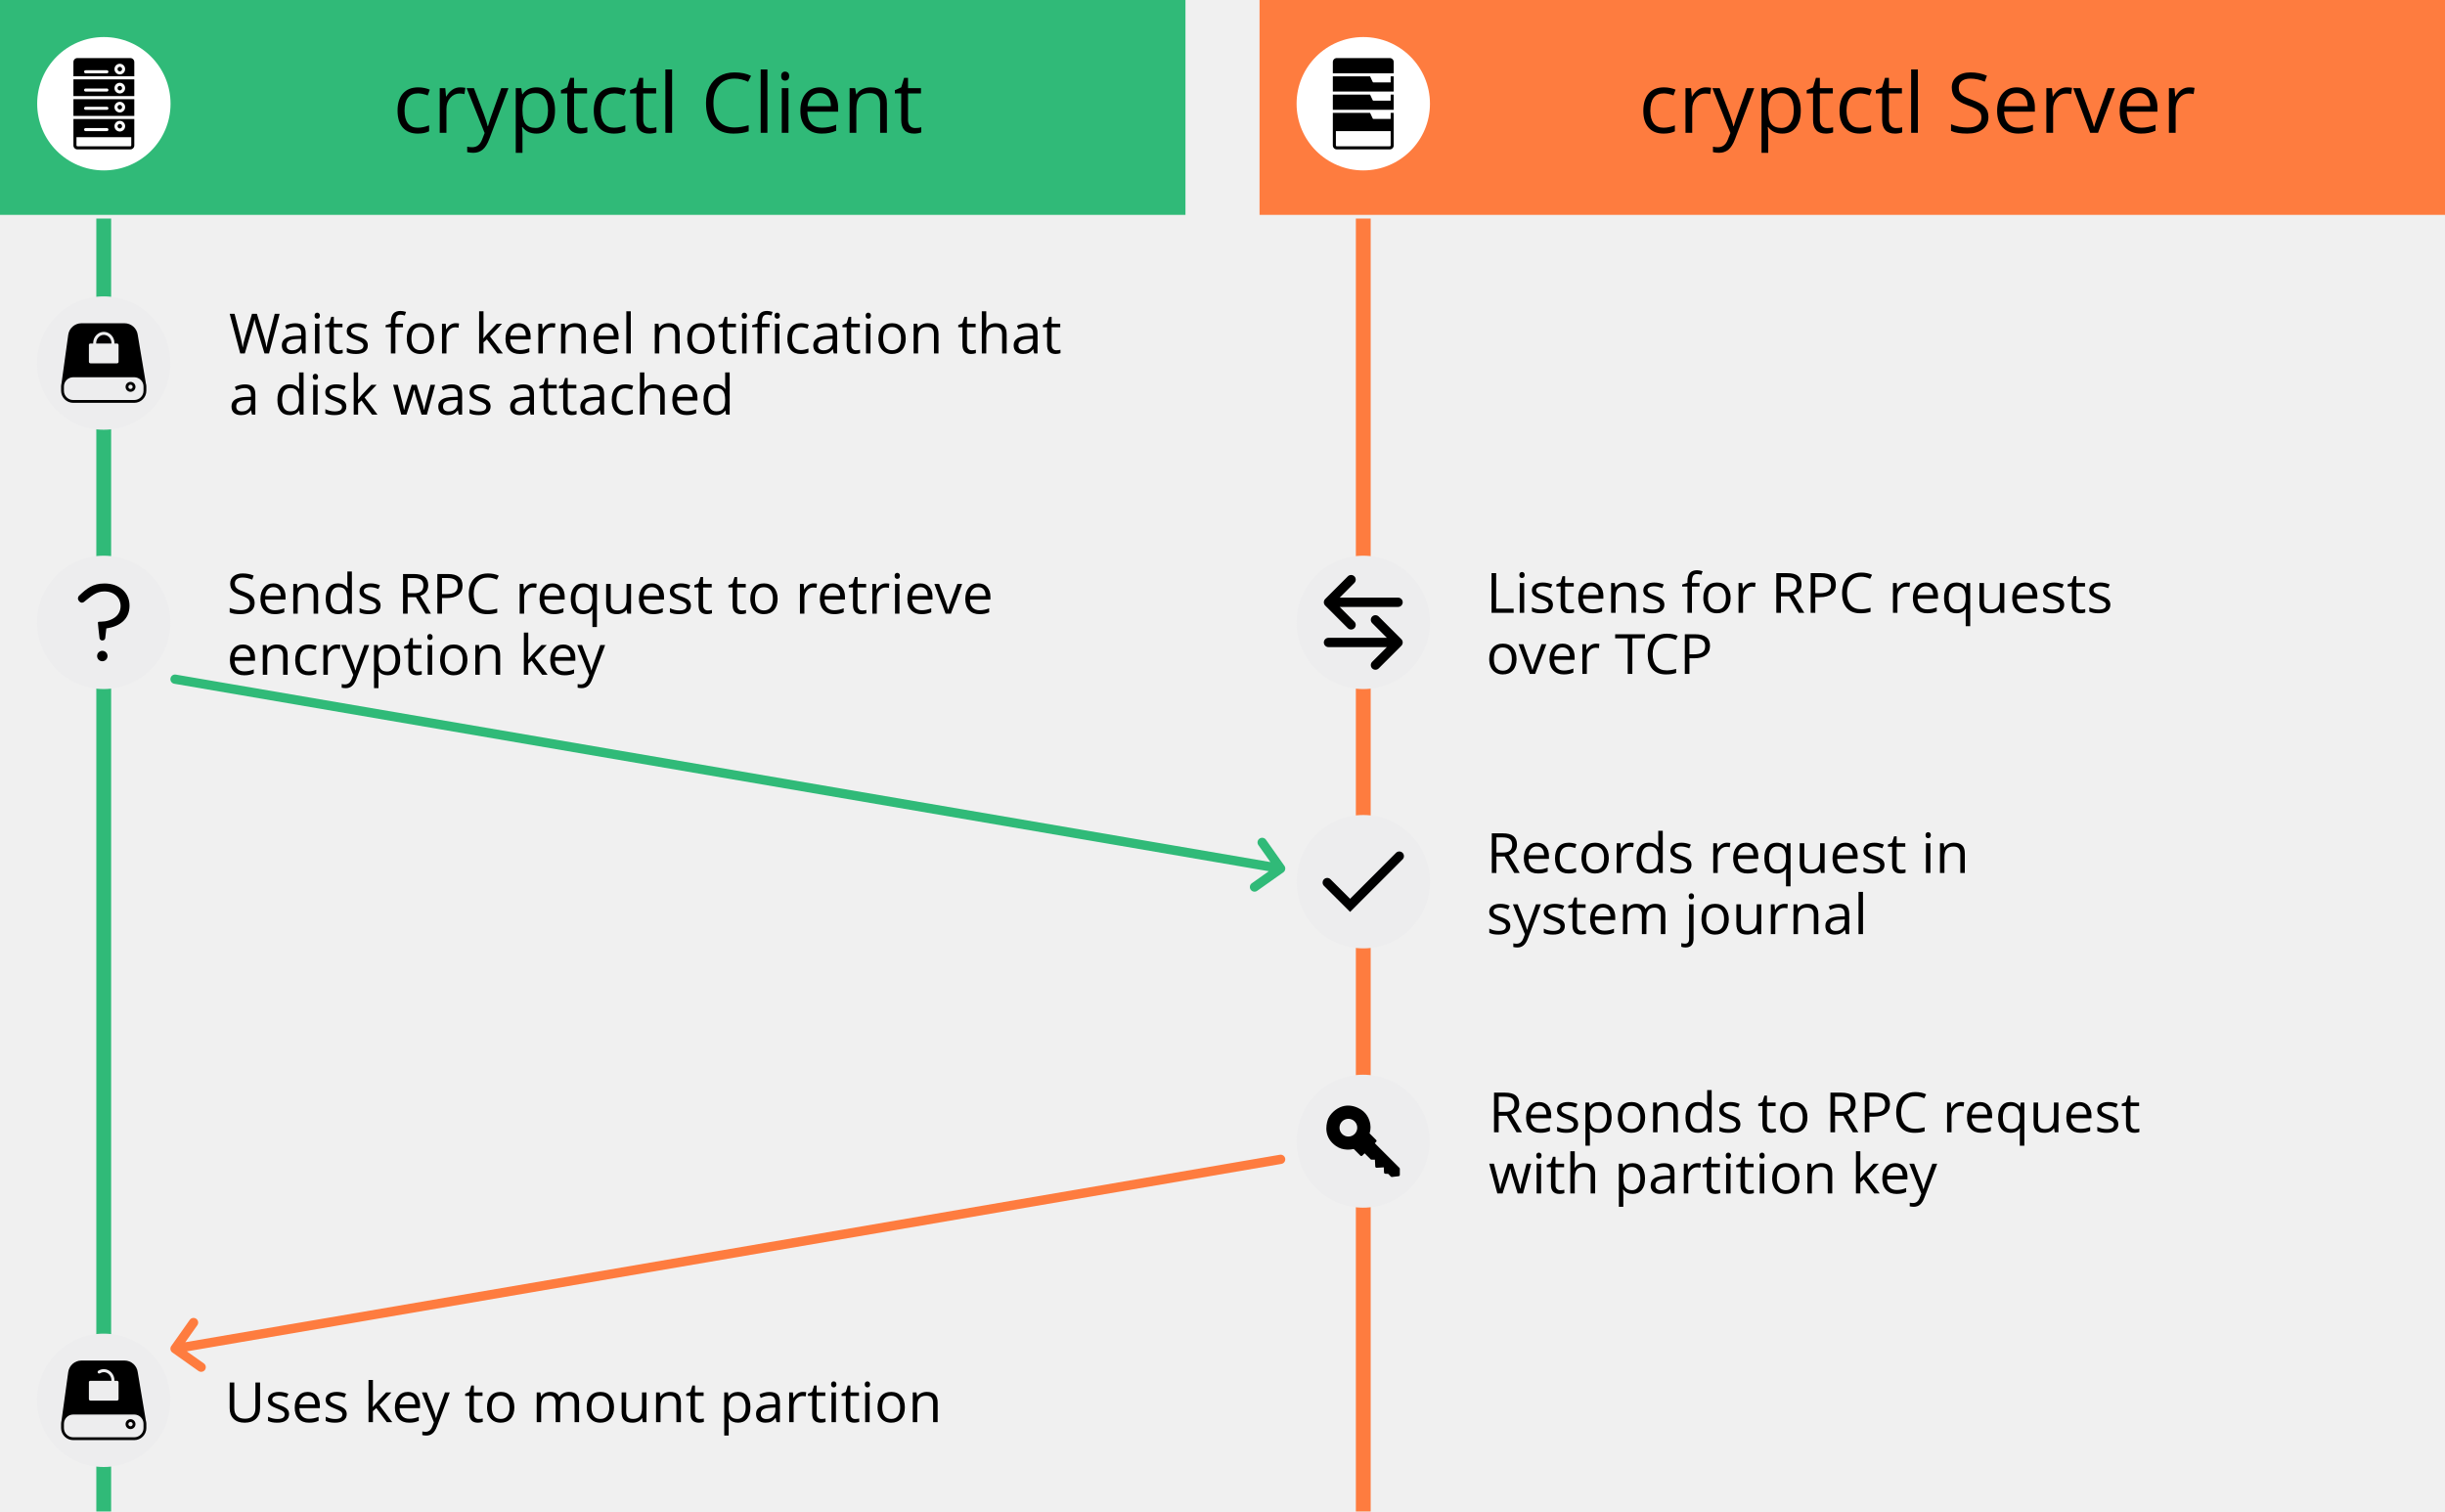
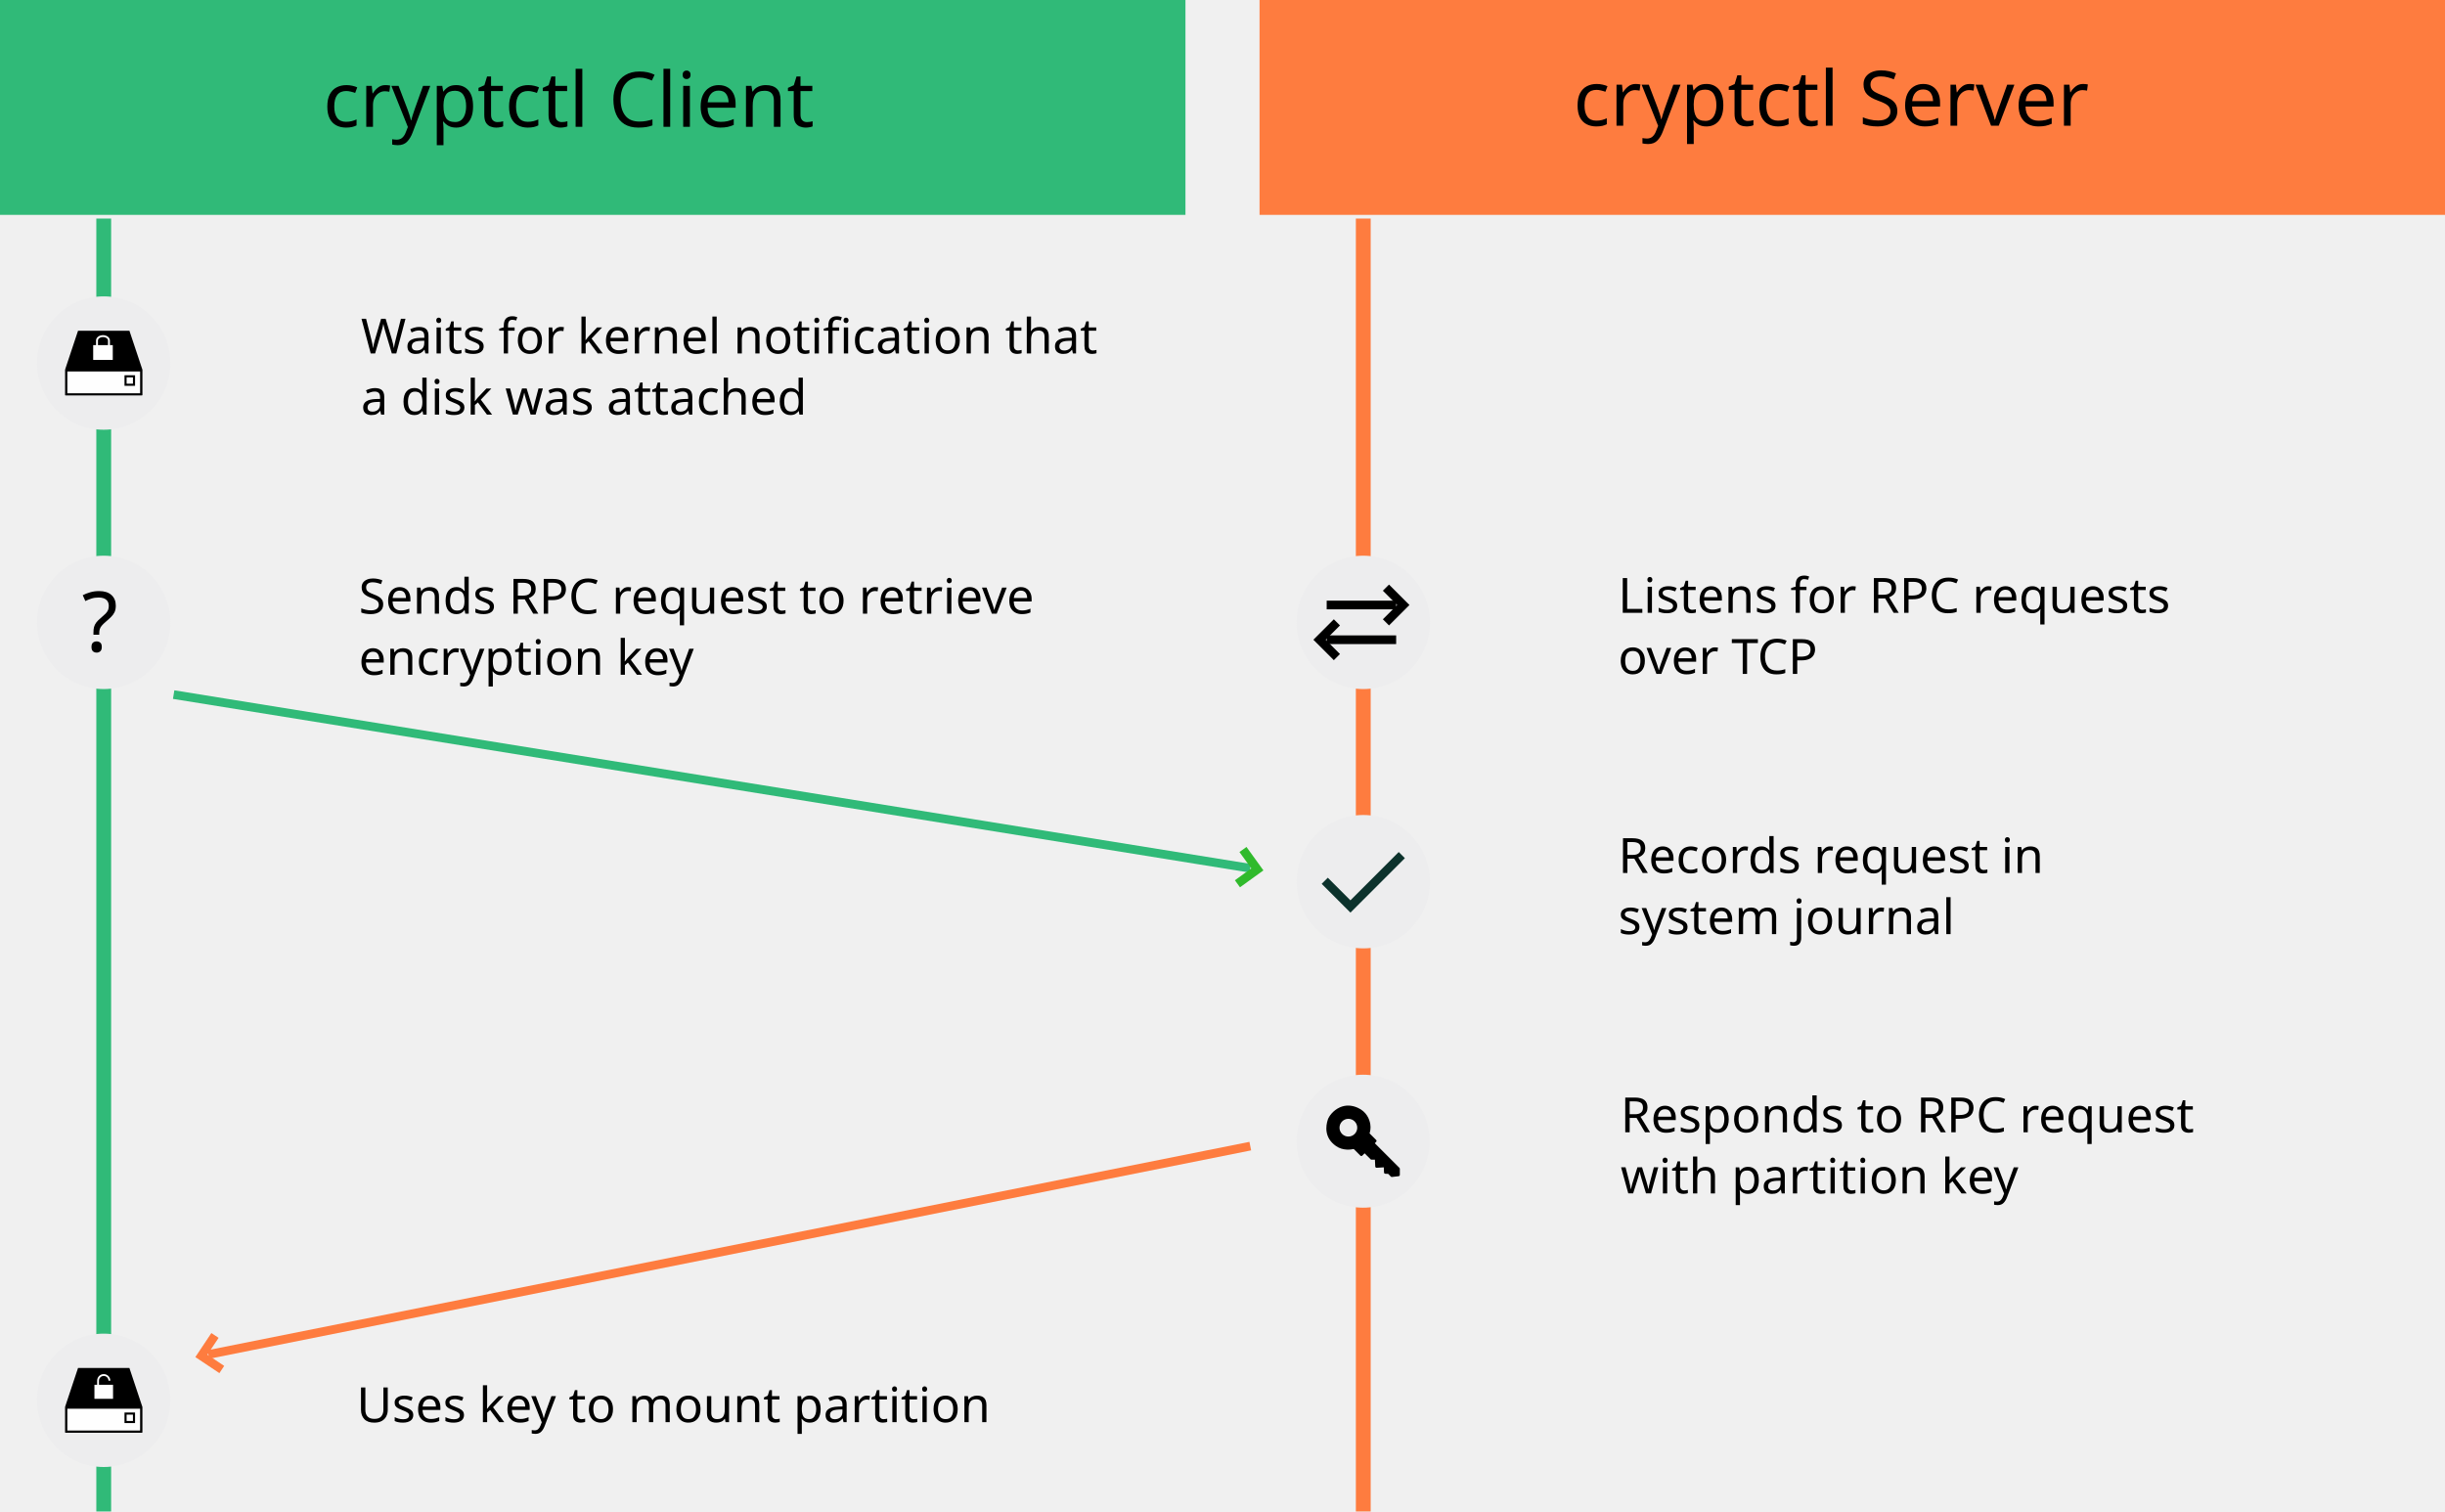
- <svg xmlns="http://www.w3.org/2000/svg" width="186.267mm" height="115.147mm" viewBox="0 0 660 408" id="svg2" version="1.1">
-   <defs id="defs4" />
-   <rect y="59" x="26" height="349" width="4" id="rect4570" style="opacity:1;fill:#30ba78;fill-opacity:1;stroke:none;stroke-width:2;stroke-miterlimit:4;stroke-dasharray:none;stroke-dashoffset:0;stroke-opacity:1" />
-   <rect y="59" x="366" height="349" width="4" id="rect4570-1" style="opacity:1;fill:#fe7c3f;fill-opacity:1;stroke:none;stroke-width:2;stroke-miterlimit:4;stroke-dasharray:none;stroke-dashoffset:0;stroke-opacity:1" />
-   <rect y="-4.9462892e-07" x="0" height="58" width="320" id="rect4293" style="opacity:1;fill:#30ba78;fill-opacity:1;stroke:none;stroke-width:2;stroke-miterlimit:4;stroke-dasharray:none;stroke-dashoffset:0;stroke-opacity:1" />
-   <path d="m 46.037,28.002 c 0,9.942 -8.065,17.998 -17.999,17.998 -9.94,0 -18.001,-8.056 -18.001,-17.998 C 10.037,18.059 18.097,10 28.038,10 c 9.934,0 17.999,8.059 17.999,18.002" style="fill:#ffffff;fill-opacity:1;fill-rule:nonzero;stroke:none" id="path358" />
-   <path d="m 20.644,39.26 c 0,0.133 0.109,0.242 0.242,0.242 l 14.303,0 c 0.133,0 0.242,-0.109 0.242,-0.242 l 0,-2.223 -14.787,0 z m 2.464,-3.865 5.751,0 c 0.227,0 0.41,-0.184 0.41,-0.411 0,-0.227 -0.183,-0.411 -0.41,-0.411 l -5.751,0 c -0.227,0 -0.411,0.184 -0.411,0.411 0,0.227 0.184,0.411 0.411,0.411 z m 9.232,0.102 c 0.792,0 1.438,-0.646 1.438,-1.438 0,-0.792 -0.646,-1.437 -1.438,-1.437 -0.792,0 -1.438,0.644 -1.438,1.437 0,0.792 0.646,1.438 1.438,1.438 z m -12.518,-3.382 16.43,0 0,7.146 c 0,0.587 -0.478,1.064 -1.064,1.064 l -14.303,0 c -0.585,0 -1.063,-0.478 -1.063,-1.064 z m 13.134,1.944 c 0,-0.34 -0.277,-0.616 -0.617,-0.616 -0.34,0 -0.617,0.276 -0.617,0.616 0,0.34 0.277,0.617 0.617,0.617 0.34,0 0.617,-0.277 0.617,-0.617 z m -9.849,-4.416 5.751,0 c 0.227,0 0.41,-0.183 0.41,-0.411 0,-0.227 -0.183,-0.41 -0.41,-0.41 l -5.751,0 c -0.227,0 -0.411,0.183 -0.411,0.41 0,0.228 0.184,0.411 0.411,0.411 z m 9.232,0.718 c 0.792,0 1.438,-0.644 1.438,-1.438 0,-0.792 -0.646,-1.438 -1.438,-1.438 -0.792,0 -1.438,0.646 -1.438,1.438 0,0.794 0.646,1.438 1.438,1.438 z m 3.912,-3.595 0,4.526 -16.43,0 0,-4.526 z m -3.296,2.157 c 0,-0.34 -0.277,-0.616 -0.617,-0.616 -0.34,0 -0.617,0.276 -0.617,0.616 0,0.34 0.277,0.617 0.617,0.617 0.34,0 0.617,-0.277 0.617,-0.617 z m 0,-5.135 c 0,-0.34 -0.277,-0.617 -0.617,-0.617 -0.34,0 -0.617,0.277 -0.617,0.617 0,0.34 0.277,0.617 0.617,0.617 0.34,0 0.617,-0.277 0.617,-0.617 z m -9.849,0.925 5.751,0 c 0.227,0 0.41,-0.184 0.41,-0.411 0,-0.227 -0.183,-0.41 -0.41,-0.41 l -5.751,0 c -0.227,0 -0.411,0.183 -0.411,0.41 0,0.227 0.184,0.411 0.411,0.411 z m 9.232,0.513 c 0.792,0 1.438,-0.644 1.438,-1.438 0,-0.792 -0.646,-1.438 -1.438,-1.438 -0.792,0 -1.438,0.646 -1.438,1.438 0,0.794 0.646,1.438 1.438,1.438 z m -12.518,-3.807 16.43,0 0,4.526 -16.43,0 z m 12.518,-4.202 c -0.792,0 -1.438,0.644 -1.438,1.437 0,0.794 0.646,1.438 1.438,1.438 0.792,0 1.438,-0.644 1.438,-1.438 0,-0.792 -0.646,-1.437 -1.438,-1.437 z m -3.481,1.746 -5.751,0 c -0.227,0 -0.411,0.183 -0.411,0.41 0,0.227 0.184,0.411 0.411,0.411 l 5.751,0 c 0.227,0 0.41,-0.184 0.41,-0.411 0,-0.227 -0.183,-0.41 -0.41,-0.41 z m 7.393,1.634 -16.43,0 0,-3.856 c 0,-0.587 0.478,-1.064 1.063,-1.064 l 14.303,0 c 0.587,0 1.064,0.478 1.064,1.064 z m -3.912,-1.326 c -0.34,0 -0.617,-0.277 -0.617,-0.617 0,-0.34 0.277,-0.616 0.617,-0.616 0.34,0 0.617,0.276 0.617,0.616 0,0.34 -0.277,0.617 -0.617,0.617 z" style="fill:#000000;fill-opacity:1;fill-rule:nonzero;stroke:none" id="path3088" />
-   <path d="M 46,98.002 C 46,107.944 37.935,116 28.001,116 18.06,116 10,107.944 10,98.002 c 0,-9.943 8.06,-18.002 18.001,-18.002 9.934,0 17.999,8.059 17.999,18.002" style="fill:#ededee;fill-opacity:1;fill-rule:nonzero;stroke:none" id="path742" />
-   <path d="m 35.231,105.004 c -0.32,0 -0.578,-0.26 -0.578,-0.578 0,-0.32 0.258,-0.579 0.578,-0.579 0.318,0 0.578,0.26 0.578,0.579 0,0.318 -0.259,0.578 -0.578,0.578 m 0,-1.918 c -0.738,0 -1.339,0.601 -1.339,1.34 0,0.738 0.6,1.339 1.339,1.339 0.738,0 1.34,-0.601 1.34,-1.339 0,-0.74 -0.602,-1.34 -1.34,-1.34" style="fill:#020000;fill-opacity:1;fill-rule:nonzero;stroke:none" id="path2558" />
-   <path d="m 30.078,92.727 c 0.001,-0.035 0.007,-0.068 0.007,-0.103 0,-1.229 -0.924,-2.227 -2.062,-2.227 -1.136,0 -2.061,0.998 -2.061,2.227 0,0.035 0.006,0.068 0.007,0.103 l 4.108,0 z" style="fill:#020000;fill-opacity:1;fill-rule:nonzero;stroke:none" id="path2562" />
-   <path d="m 38.743,105.481 c 0,1.377 -1.119,2.496 -2.496,2.496 l -16.494,0 c -1.376,0 -2.496,-1.12 -2.496,-2.496 l 0,-1.151 c 0,-1.377 1.119,-2.496 2.496,-2.496 l 16.494,0 c 1.376,0 2.496,1.12 2.496,2.496 z m -14.34,-12.755 0.752,0 c -0.001,-0.034 -0.007,-0.068 -0.007,-0.103 0,-1.677 1.291,-3.041 2.877,-3.041 1.586,0 2.877,1.364 2.877,3.041 0,0.035 -0.006,0.069 -0.007,0.103 l 0.704,0 c 0.224,0 0.407,0.183 0.407,0.409 l 0,4.535 c 0,0.224 -0.183,0.407 -0.407,0.407 l -7.195,0 c -0.226,0 -0.407,-0.183 -0.407,-0.407 l -2.1e-5,-4.647 c -2.1e-5,-0.113 0.182,-0.296 0.407,-0.296 z m 14.955,10.689 0.003,-0.013 -2.182,-13.021 c -0.236,-1.779 -1.767,-3.122 -3.561,-3.122 l -11.638,0 c -1.79,0 -3.322,1.339 -3.561,3.113 L 16.596,103.564 c -0.04,0.15 -0.1,0.449 -0.1,0.765 l 0,1.151 c 0,1.797 1.462,3.257 3.258,3.257 l 16.494,0 c 1.795,0 3.257,-1.461 3.257,-3.257 l 0,-1.151 c 0,-0.321 -0.06,-0.623 -0.147,-0.915" style="fill:#000000;fill-opacity:1;fill-rule:nonzero;stroke:none" id="path2566" />
-   <path d="M 46,378.002 C 46,387.944 37.935,396 28.001,396 18.06,396 10,387.944 10,378.002 10,368.059 18.06,360 28.001,360 c 9.934,0 17.999,8.059 17.999,18.002" style="fill:#ededee;fill-opacity:1;fill-rule:nonzero;stroke:none" id="path746" />
-   <path d="m 35.233,385.004 c -0.32,0 -0.578,-0.26 -0.578,-0.578 0,-0.32 0.258,-0.579 0.578,-0.579 0.318,0 0.578,0.26 0.578,0.579 0,0.318 -0.259,0.578 -0.578,0.578 m 0,-1.918 c -0.738,0 -1.339,0.601 -1.339,1.34 0,0.738 0.6,1.339 1.339,1.339 0.738,0 1.34,-0.601 1.34,-1.339 0,-0.74 -0.602,-1.34 -1.34,-1.34" style="fill:#020000;fill-opacity:1;fill-rule:nonzero;stroke:none" id="path2570" />
-   <path d="m 38.743,385.481 c 0,1.377 -1.119,2.496 -2.496,2.496 l -16.494,0 c -1.376,0 -2.496,-1.12 -2.496,-2.496 l 0,-1.151 c 0,-1.377 1.119,-2.496 2.496,-2.496 l 16.494,0 c 1.376,0 2.496,1.12 2.496,2.496 z m -14.34,-12.755 5.675,0 c 0.002,-0.034 0.009,-0.068 0.009,-0.103 0,-1.227 -0.925,-2.227 -2.062,-2.227 -0.369,0 -0.731,0.107 -1.047,0.308 -0.191,0.12 -0.441,0.064 -0.563,-0.124 -0.122,-0.191 -0.065,-0.443 0.124,-0.564 0.448,-0.285 0.96,-0.435 1.485,-0.435 1.586,0 2.877,1.364 2.877,3.041 0,0.035 -0.006,0.069 -0.008,0.103 l 0.704,0 c 0.224,0 0.407,0.183 0.407,0.409 l 0,4.535 c 0,0.224 -0.183,0.407 -0.407,0.407 l -7.195,0 c -0.226,0 -0.407,-0.183 -0.407,-0.407 l 1.26e-4,-4.647 c 1.27e-4,-0.113 0.182,-0.296 0.408,-0.296 z m 14.955,10.689 c 0,0 0.004,-0.013 0.002,-0.013 l -2.182,-13.021 c -0.236,-1.779 -1.767,-3.122 -3.561,-3.122 l -11.638,0 c -1.79,0 -3.322,1.339 -3.561,3.113 l -1.821,13.191 c -0.04,0.15 -0.1,0.449 -0.1,0.765 l 0,1.151 c 0,1.797 1.462,3.257 3.258,3.257 l 16.494,0 c 1.796,0 3.257,-1.461 3.257,-3.257 l 0,-1.151 c 0,-0.321 -0.06,-0.623 -0.147,-0.915" style="fill:#000000;fill-opacity:1;fill-rule:nonzero;stroke:none" id="path2574" />
-   <path d="M 386,238.002 C 386,247.944 377.935,256 368.001,256 358.06,256 350,247.944 350,238.002 350,228.059 358.06,220 368.001,220 377.935,220 386,228.059 386,238.002" style="fill:#ededee;fill-opacity:1;fill-rule:nonzero;stroke:none" id="path622" />
-   <path d="m 357.391,239.127 c -0.49,-0.489 -0.491,-1.284 -0.003,-1.774 0.489,-0.49 1.282,-0.491 1.772,-0.002 l 5.279,5.262 12.399,-12.402 c 0.489,-0.489 1.282,-0.489 1.772,0 0.489,0.49 0.489,1.284 0,1.773 l -14.168,14.172 z" style="fill:#000000;fill-opacity:1;fill-rule:nonzero;stroke:none" id="path2400" />
-   <text id="text4219" y="35.845" x="106.051" style="font-style:normal;font-weight:normal;font-size:22.935px;line-height:0%;font-family:Sans;letter-spacing:0px;word-spacing:0px;fill:#000000;fill-opacity:1;stroke:none;stroke-width:1px;stroke-linecap:butt;stroke-linejoin:miter;stroke-opacity:1;" xml:space="preserve">
-     <tspan style="font-style:normal;font-variant:normal;font-weight:normal;font-stretch:normal;font-size:22.5px;font-family:'Open Sans';-inkscape-font-specification:'Open Sans';fill:#000000;" y="35.845" x="106.051" id="tspan4221">cryptctl Client</tspan>
+ <svg xmlns="http://www.w3.org/2000/svg" width="704" height="435.2" viewBox="0 0 660 408">
+   <defs>
+     <marker id="c" markerHeight="4.707" markerWidth="3.061" orient="auto" refX="1.53" refY="2.354">
+       <path fill="none" stroke="#000" d="m.354.354 2 2-2 2" />
+     </marker>
+     <marker id="a" markerHeight="4.707" markerWidth="3.061" orient="auto" refX="1.53" refY="2.354">
+       <path fill="none" stroke="#30ba2c" d="m.354.354 2 2-2 2" />
+     </marker>
+     <marker id="b" markerHeight="4.707" markerWidth="3.061" orient="auto" refX="1.53" refY="2.354">
+       <path fill="none" stroke="#fe7c3f" d="m.354.354 2 2-2 2" />
+     </marker>
+   </defs>
+   <rect width="4" height="349" x="26" y="59" fill="#30ba78" />
+   <rect width="4" height="349" x="366" y="59" fill="#fe7c3f" />
+   <rect width="320" height="58" fill="#30ba78" />
+   <path fill="#ededee" d="M46 98.002C46 107.944 37.935 116 28.001 116 18.06 116 10 107.944 10 98.002 10 88.059 18.06 80 28.001 80 37.935 80 46 88.059 46 98.002m0 280C46 387.944 37.935 396 28.001 396 18.06 396 10 387.944 10 378.002 10 368.059 18.06 360 28.001 360 37.935 360 46 368.059 46 378.002m340-140C386 247.944 377.935 256 368.001 256 358.06 256 350 247.944 350 238.002 350 228.059 358.06 220 368.001 220 377.935 220 386 228.059 386 238.002" />
+   <text xml:space="preserve" x="87.214" y="34.239" font-family="Sans" font-size="20.625" letter-spacing="0" style="line-height:0%" word-spacing="0">
+     <tspan x="87.214" y="34.239" font-family="Poppins" font-weight="500" style="-inkscape-font-specification:'Poppins Medium'">cryptctl Client</tspan>
  </text>
-   <text id="text4219-8" y="95.415" x="61.802" style="font-style:normal;font-weight:normal;font-size:22.935px;line-height:110%;font-family:Sans;letter-spacing:0px;word-spacing:0px;fill:#000000;fill-opacity:1;stroke:none;stroke-width:1px;stroke-linecap:butt;stroke-linejoin:miter;stroke-opacity:1;" xml:space="preserve">
-     <tspan id="tspan4313" style="font-style:normal;font-variant:normal;font-weight:normal;font-stretch:normal;font-size:15px;line-height:110%;font-family:'Open Sans';-inkscape-font-specification:'Open Sans';fill:#000000;" y="95.415" x="61.802">Waits for kernel notification that</tspan>
-     <tspan id="tspan4589" style="font-style:normal;font-variant:normal;font-weight:normal;font-stretch:normal;font-size:15px;line-height:110%;font-family:'Open Sans';-inkscape-font-specification:'Open Sans';fill:#000000;" y="111.915" x="61.802">a disk was attached</tspan>
+   <text xml:space="preserve" x="97.427" y="95.415" font-family="Poppins" font-size="13.125" font-weight="500" letter-spacing="0" style="line-height:110%;-inkscape-font-specification:'Poppins Medium'" word-spacing="0">
+     <tspan x="97.427" y="95.415" style="line-height:110%;-inkscape-font-specification:'Poppins Medium'">Waits for kernel notification that</tspan>
+     <tspan x="97.427" y="111.915" style="line-height:110%;-inkscape-font-specification:'Poppins Medium'">a disk was attached</tspan>
  </text>
-   <path d="m 46,168.002 c 0,9.942 -8.065,17.998 -17.999,17.998 C 18.06,186 10,177.944 10,168.002 10,158.059 18.06,150 28.001,150 c 9.934,0 17.999,8.059 17.999,18.002" style="fill:#ededee;fill-opacity:1;fill-rule:nonzero;stroke:none" id="path626" />
-   <path d="m 27.62,175.681 c -0.776,0 -1.406,0.629 -1.406,1.407 0,0.776 0.631,1.405 1.406,1.405 0.776,0 1.406,-0.629 1.406,-1.405 0,-0.777 -0.631,-1.407 -1.406,-1.407 m 0.542,-16.039 c -2.226,0 -3.636,1.37 -5.475,2.83 -0.258,0.204 -0.782,0.41 -1.307,-0.163 -0.574,-0.627 -0.3,-1.242 -0.059,-1.473 2.075,-1.98 3.683,-3.33 6.902,-3.33 4.061,0 6.74,2.529 6.74,5.988 0,3.792 -2.829,5.658 -6.259,6.139 l -0.3,2.637 c 0,0 -0.093,0.614 -0.783,0.614 -0.637,0 -0.752,-0.614 -0.752,-0.614 -0.102,-1.092 -0.202,-1.568 -0.302,-2.66 -0.046,-0.499 -0.095,-0.999 -0.138,-1.499 -0.003,-0.024 -0.005,-0.049 -0.001,-0.074 0.01,-0.07 0.064,-0.129 0.128,-0.158 0.223,-0.099 0.479,-0.068 0.716,-0.069 1.346,-0.002 2.854,-0.431 3.911,-1.28 0.901,-0.726 1.373,-1.793 1.373,-2.944 -2.5e-5,-2.197 -1.685,-3.943 -4.392,-3.943 z" style="fill:#000000;fill-opacity:1;fill-rule:nonzero;stroke:none" id="path2404" />
-   <text id="text4219-8-9" y="165.646" x="61.224" style="font-style:normal;font-weight:normal;font-size:22.935px;line-height:110%;font-family:Sans;letter-spacing:0px;word-spacing:0px;fill:#000000;fill-opacity:1;stroke:none;stroke-width:1px;stroke-linecap:butt;stroke-linejoin:miter;stroke-opacity:1;" xml:space="preserve">
-     <tspan id="tspan4313-7" style="font-style:normal;font-variant:normal;font-weight:normal;font-stretch:normal;font-size:15px;line-height:110%;font-family:'Open Sans';-inkscape-font-specification:'Open Sans';fill:#000000;" y="165.646" x="61.224">Sends RPC request to retrieve</tspan>
-     <tspan id="tspan4346" style="font-style:normal;font-variant:normal;font-weight:normal;font-stretch:normal;font-size:15px;line-height:110%;font-family:'Open Sans';-inkscape-font-specification:'Open Sans';fill:#000000;" y="182.146" x="61.224">encryption key</tspan>
+   <path fill="#ededee" d="M46 168.002c0 9.942-8.065 17.998-17.999 17.998C18.06 186 10 177.944 10 168.002 10 158.059 18.06 150 28.001 150 37.935 150 46 158.059 46 168.002" />
+   <text xml:space="preserve" x="96.849" y="165.647" font-family="Poppins" font-size="13.125" font-weight="500" letter-spacing="0" style="line-height:110%;-inkscape-font-specification:'Poppins Medium'" word-spacing="0">
+     <tspan x="96.849" y="165.647" style="line-height:110%;-inkscape-font-specification:'Poppins Medium'">Sends RPC request to retrieve</tspan>
+     <tspan x="96.849" y="182.147" style="line-height:110%;-inkscape-font-specification:'Poppins Medium'">encryption key</tspan>
  </text>
-   <text id="text4219-8-9-0" y="383.896" x="60.638" style="font-style:normal;font-weight:normal;font-size:22.935px;line-height:110%;font-family:Sans;letter-spacing:0px;word-spacing:0px;fill:#000000;fill-opacity:1;stroke:none;stroke-width:1px;stroke-linecap:butt;stroke-linejoin:miter;stroke-opacity:1;" xml:space="preserve">
-     <tspan id="tspan4346-9" style="font-style:normal;font-variant:normal;font-weight:normal;font-stretch:normal;font-size:15px;line-height:110%;font-family:'Open Sans';-inkscape-font-specification:'Open Sans';fill:#000000;" y="383.896" x="60.638">Uses key to mount partition</tspan>
+   <text xml:space="preserve" x="96.263" y="383.897" font-family="Poppins" font-size="13.125" font-weight="500" letter-spacing="0" style="line-height:110%;-inkscape-font-specification:'Poppins Medium'" word-spacing="0">
+     <tspan x="96.263" y="383.897" style="line-height:110%;-inkscape-font-specification:'Poppins Medium'">Uses key to mount partition</tspan>
  </text>
-   <text id="text4219-8-8" y="235.646" x="401.224" style="font-style:normal;font-weight:normal;font-size:22.935px;line-height:110%;font-family:Sans;letter-spacing:0px;word-spacing:0px;fill:#000000;fill-opacity:1;stroke:none;stroke-width:1px;stroke-linecap:butt;stroke-linejoin:miter;stroke-opacity:1;" xml:space="preserve">
-     <tspan id="tspan4313-3" style="font-style:normal;font-variant:normal;font-weight:normal;font-stretch:normal;font-size:15px;line-height:110%;font-family:'Open Sans';-inkscape-font-specification:'Open Sans';fill:#000000;" y="235.646" x="401.224">Records request in</tspan>
-     <tspan id="tspan4394" style="font-style:normal;font-variant:normal;font-weight:normal;font-stretch:normal;font-size:15px;line-height:110%;font-family:'Open Sans';-inkscape-font-specification:'Open Sans';fill:#000000;" y="252.146" x="401.224">system journal</tspan>
+   <text xml:space="preserve" x="436.849" y="235.647" font-family="Poppins" font-size="13.125" font-weight="500" letter-spacing="0" style="line-height:110%;-inkscape-font-specification:'Poppins Medium'" word-spacing="0">
+     <tspan x="436.849" y="235.647" style="line-height:110%;-inkscape-font-specification:'Poppins Medium'">Records request in</tspan>
+     <tspan x="436.849" y="252.147" style="line-height:110%;-inkscape-font-specification:'Poppins Medium'">system journal</tspan>
  </text>
-   <text id="text4219-8-8-5" y="305.646" x="401.832" style="font-style:normal;font-weight:normal;font-size:22.935px;line-height:110%;font-family:Sans;letter-spacing:0px;word-spacing:0px;fill:#000000;fill-opacity:1;stroke:none;stroke-width:1px;stroke-linecap:butt;stroke-linejoin:miter;stroke-opacity:1;" xml:space="preserve">
-     <tspan id="tspan4394-2" style="font-style:normal;font-variant:normal;font-weight:normal;font-stretch:normal;font-size:15px;line-height:110%;font-family:'Open Sans';-inkscape-font-specification:'Open Sans';fill:#000000;" y="305.646" x="401.832">Responds to RPC request</tspan>
-     <tspan id="tspan4438" style="font-style:normal;font-variant:normal;font-weight:normal;font-stretch:normal;font-size:15px;line-height:110%;font-family:'Open Sans';-inkscape-font-specification:'Open Sans';fill:#000000;" y="322.146" x="401.832">with partition key</tspan>
+   <text xml:space="preserve" x="437.457" y="305.647" font-family="Poppins" font-size="13.125" font-weight="500" letter-spacing="0" style="line-height:110%;-inkscape-font-specification:'Poppins Medium'" word-spacing="0">
+     <tspan x="437.457" y="305.647" style="line-height:110%;-inkscape-font-specification:'Poppins Medium'">Responds to RPC request</tspan>
+     <tspan x="437.457" y="322.147" style="line-height:110%;-inkscape-font-specification:'Poppins Medium'">with partition key</tspan>
  </text>
-   <text id="text4219-8-8-4" y="165.415" x="401.158" style="font-style:normal;font-weight:normal;font-size:22.935px;line-height:110%;font-family:Sans;letter-spacing:0px;word-spacing:0px;fill:#000000;fill-opacity:1;stroke:none;stroke-width:1px;stroke-linecap:butt;stroke-linejoin:miter;stroke-opacity:1;" xml:space="preserve">
-     <tspan id="tspan4394-0" style="font-style:normal;font-variant:normal;font-weight:normal;font-stretch:normal;font-size:15px;line-height:110%;font-family:'Open Sans';-inkscape-font-specification:'Open Sans';fill:#000000;" y="165.415" x="401.158">Listens for RPC requests</tspan>
-     <tspan id="tspan4463" style="font-style:normal;font-variant:normal;font-weight:normal;font-stretch:normal;font-size:15px;line-height:110%;font-family:'Open Sans';-inkscape-font-specification:'Open Sans';fill:#000000;" y="181.915" x="401.158">over TCP</tspan>
+   <text xml:space="preserve" x="436.783" y="165.415" font-family="Poppins" font-size="13.125" font-weight="500" letter-spacing="0" style="line-height:110%;-inkscape-font-specification:'Poppins Medium'" word-spacing="0">
+     <tspan x="436.783" y="165.415" style="line-height:110%;-inkscape-font-specification:'Poppins Medium'">Listens for RPC requests</tspan>
+     <tspan x="436.783" y="181.915" style="line-height:110%;-inkscape-font-specification:'Poppins Medium'">over TCP</tspan>
  </text>
-   <path d="m 386,168.002 c 0,9.942 -8.065,17.998 -17.999,17.998 C 358.06,186 350,177.944 350,168.002 350,158.059 358.06,150 368.001,150 377.935,150 386,158.059 386,168.002" style="fill:#ededee;fill-opacity:1;fill-rule:nonzero;stroke:none" id="path518" />
-   <path id="path2316" d="m 364.715,155.212 c -0.321,0 -0.642,0.121 -0.887,0.367 l -6.107,6.109 c -0.115,0.115 -0.208,0.254 -0.271,0.408 -0.127,0.306 -0.127,0.652 0,0.959 0.064,0.154 0.156,0.293 0.271,0.408 l 6.107,6.107 c 0.49,0.49 1.283,0.49 1.771,0 0.49,-0.49 0.49,-1.283 0,-1.771 l -3.969,-3.969 15.762,0 c 0.693,0 1.254,-0.561 1.254,-1.254 0,-0.693 -0.561,-1.254 -1.254,-1.254 l -15.762,0 3.969,-3.971 c 0.49,-0.49 0.49,-1.284 0,-1.773 -0.244,-0.246 -0.564,-0.367 -0.885,-0.367 z m 6.57,10.848 c -0.321,0 -0.64,0.122 -0.885,0.367 -0.49,0.49 -0.49,1.284 0,1.773 l 3.969,3.969 -15.762,0 c -0.693,0 -1.254,0.561 -1.254,1.254 0,0.693 0.561,1.254 1.254,1.254 l 15.762,0 -3.969,3.971 c -0.49,0.49 -0.49,1.284 0,1.773 0.244,0.246 0.564,0.367 0.885,0.367 0.321,0 0.642,-0.121 0.887,-0.367 l 6.107,-6.109 c 0.115,-0.115 0.208,-0.256 0.271,-0.41 0.127,-0.306 0.127,-0.65 0,-0.957 -0.064,-0.154 -0.156,-0.293 -0.271,-0.408 l -6.107,-6.109 c -0.245,-0.245 -0.566,-0.367 -0.887,-0.367 z" style="fill:#000000;fill-opacity:1;fill-rule:nonzero;stroke:none" />
-   <rect y="-4.9462892e-07" x="340" height="58" width="320" id="rect4293-9" style="opacity:1;fill:#fe7c3f;fill-opacity:1;stroke:none;stroke-width:2;stroke-miterlimit:4;stroke-dasharray:none;stroke-dashoffset:0;stroke-opacity:1" />
-   <path d="m 386,28.002 c 0,9.942 -8.065,17.998 -17.999,17.998 C 358.06,46 350,37.944 350,28.002 350,18.059 358.06,10 368.001,10 377.935,10 386,18.059 386,28.002" style="fill:#ffffff;fill-opacity:1;fill-rule:nonzero;stroke:none" id="path362" />
-   <path d="m 375.394,35.395 -14.788,0 0,3.865 c 0,0.134 0.109,0.243 0.242,0.243 l 14.304,0 c 0.133,0 0.242,-0.109 0.242,-0.243 z m 0,-4.93 0.821,0 0,8.795 c 0,0.587 -0.478,1.064 -1.063,1.064 l -14.304,0 c -0.585,0 -1.063,-0.478 -1.063,-1.064 0,-0.501 0,-8.795 0,-8.795 l 10.052,0 0.712,1.518 c 0.035,0.075 0.113,0.124 0.197,0.124 l 4.648,0 z m 0.821,-0.821 0,-2.466 0,-1.642 -0.821,0 0,1.642 -4.648,0 c -0.084,0 -0.162,-0.049 -0.198,-0.124 l -0.711,-1.518 -10.052,0 0,4.108 z m 0,-7.396 0,-1.642 -0.821,0 0,1.642 -4.648,0 c -0.084,0 -0.162,-0.049 -0.198,-0.124 l -0.711,-1.518 -10.052,0 0,4.107 16.43,0 z m 0,-2.465 -16.43,0 0,-3.044 c 0,-0.587 0.478,-1.064 1.063,-1.064 l 14.304,0 c 0.585,0 1.063,0.478 1.063,1.064 z" style="fill:#000000;fill-opacity:1;fill-rule:nonzero;stroke:none" id="path3092" />
-   <text id="text4219-3" y="35.845" x="442.332" style="font-style:normal;font-weight:normal;font-size:22.935px;line-height:0%;font-family:Sans;letter-spacing:0px;word-spacing:0px;fill:#000000;fill-opacity:1;stroke:none;stroke-width:1px;stroke-linecap:butt;stroke-linejoin:miter;stroke-opacity:1;" xml:space="preserve">
-     <tspan style="font-style:normal;font-variant:normal;font-weight:normal;font-stretch:normal;font-size:22.5px;font-family:'Open Sans';-inkscape-font-specification:'Open Sans';fill:#000000;" y="35.845" x="442.332" id="tspan4221-1">cryptctl Server</tspan>
+   <path fill="#ededee" d="M386 168.002c0 9.942-8.065 17.998-17.999 17.998C358.06 186 350 177.944 350 168.002c0-9.943 8.06-18.002 18.001-18.002C377.935 150 386 158.059 386 168.002" />
+   <rect width="320" height="58" x="340" fill="#fe7c3f" />
+   <text xml:space="preserve" x="424.708" y="33.929" font-family="Sans" font-size="20.625" letter-spacing="0" style="line-height:0%" word-spacing="0">
+     <tspan x="424.708" y="33.929" font-family="Poppins" font-weight="500" style="-inkscape-font-specification:'Poppins Medium'">cryptctl Server</tspan>
  </text>
-   <path d="m 346.754,235.117 c 0.176,-0.28 0.235,-0.62 0.162,-0.944 -0.037,-0.163 -0.105,-0.316 -0.199,-0.449 l -4.988,-7.051 c -0.4,-0.566 -1.182,-0.7 -1.747,-0.299 -0.566,0.4 -0.7,1.183 -0.299,1.747 l 3.242,4.582 L 47.465,182.099 c -0.683,-0.117 -1.33,0.341 -1.447,1.024 -0.117,0.683 0.341,1.33 1.024,1.447 l 295.458,50.604 -4.582,3.244 c -0.566,0.4 -0.7,1.183 -0.299,1.747 0.199,0.283 0.495,0.457 0.812,0.512 0.316,0.054 0.653,-0.012 0.936,-0.212 l 7.051,-4.991 c 0.133,-0.094 0.248,-0.216 0.337,-0.357" style="fill:#30ba78;fill-opacity:1;fill-rule:nonzero;stroke:none" id="path2316-0" />
-   <path d="m 46.192,364.729 c -0.176,-0.28 -0.235,-0.62 -0.162,-0.944 0.037,-0.163 0.105,-0.316 0.199,-0.449 l 4.988,-7.051 c 0.4,-0.566 1.182,-0.7 1.747,-0.299 0.566,0.4 0.7,1.183 0.299,1.747 l -3.242,4.582 295.458,-50.604 c 0.683,-0.117 1.33,0.341 1.447,1.024 0.117,0.683 -0.341,1.33 -1.024,1.447 l -295.458,50.604 4.582,3.244 c 0.566,0.4 0.7,1.183 0.299,1.747 -0.199,0.283 -0.495,0.457 -0.812,0.512 -0.316,0.054 -0.653,-0.012 -0.936,-0.212 l -7.051,-4.991 c -0.133,-0.094 -0.248,-0.216 -0.337,-0.357" style="fill:#fe7c3f;fill-opacity:1;fill-rule:nonzero;stroke:none" id="path2316-0-6" />
-   <path d="m 385.899,308.055 c 0,9.912 -8.043,17.945 -17.949,17.945 -9.912,0 -17.95,-8.033 -17.95,-17.945 0,-9.914 8.037,-17.949 17.95,-17.949 9.906,0 17.949,8.035 17.949,17.949" style="fill:#ededee;fill-opacity:1;fill-rule:nonzero;stroke:none" id="path5250" />
-   <path d="m 361.585,304.406 c 0,-1.321 1.073,-2.396 2.394,-2.396 1.321,0 2.395,1.075 2.395,2.396 0,1.32 -1.074,2.394 -2.395,2.394 -1.321,0 -2.394,-1.074 -2.394,-2.394 z m 9.523,4.19 0.367,-0.369 c 0.141,-0.141 0.141,-0.371 0,-0.514 l -1.779,-1.779 c 0.145,-0.427 0.389,-1.38 0.188,-2.541 -0.201,-1.171 -0.916,-3.299 -3.439,-4.396 -1.667,-0.723 -3.274,-0.749 -4.782,-0.072 -1.834,0.82 -2.954,2.45 -3.229,3.285 -0.562,1.699 -1.021,4.886 2.191,7.139 1.91,1.339 4.104,0.966 4.798,0.801 l 1.795,1.795 c 0.141,0.144 0.374,0.144 0.514,0 l 0.629,-0.627 1.616,1.616 c 0.069,0.069 0.16,0.106 0.258,0.106 l 0,0 0.91,-10e-4 0.087,1.839 c 0.005,0.098 0.049,0.189 0.121,0.254 0.072,0.065 0.176,0.09 0.264,0.091 l 1.923,-0.116 0.061,1.386 c 0.009,0.189 0.16,0.341 0.35,0.347 l 0.79,0.029 0.696,0.728 c 0.068,0.071 0.164,0.111 0.263,0.111 0.014,0 0.028,0 0.041,-0.002 l 1.804,-0.207 c 0.184,-0.021 0.323,-0.177 0.323,-0.361 l 0,-1.631 c 0,-0.096 -0.039,-0.189 -0.106,-0.258 z" style="fill:#000000;fill-opacity:1;fill-rule:nonzero;stroke:none" id="path6386" />
+   <path fill="#ededee" d="M385.899 308.055c0 9.912-8.043 17.945-17.949 17.945-9.912 0-17.95-8.033-17.95-17.945 0-9.914 8.037-17.949 17.95-17.949 9.906 0 17.949 8.035 17.949 17.949" />
+   <path d="M361.585 304.406c0-1.321 1.073-2.396 2.394-2.396 1.321 0 2.395 1.075 2.395 2.396 0 1.32-1.074 2.394-2.395 2.394-1.321 0-2.394-1.074-2.394-2.394zm9.523 4.19.367-.369c.141-.141.141-.371 0-.514l-1.779-1.779c.145-.427.389-1.38.188-2.541-.201-1.171-.916-3.299-3.439-4.396-1.667-.723-3.274-.749-4.782-.072-1.834.82-2.954 2.45-3.229 3.285-.562 1.699-1.021 4.886 2.191 7.139 1.91 1.339 4.104.966 4.798.801l1.795 1.795c.141.144.374.144.514 0l.629-.627 1.616 1.616a.361.361 0 0 0 .258.106l.91-.001.087 1.839a.366.366 0 0 0 .121.254c.072.065.176.09.264.091l1.923-.116.061 1.386c.009.189.16.341.35.347l.79.029.696.728a.363.363 0 0 0 .263.111c.014 0 .028 0 .041-.002l1.804-.207a.365.365 0 0 0 .323-.361v-1.631a.37.37 0 0 0-.106-.258z" />
+   <path fill="none" stroke="#30ba78" stroke-width="2.344" marker-end="url(#a)" d="M46.875 187.5 337.5 234.375" />
+   <path fill="#fe7c3f" stroke="#fe7c3f" stroke-width="2.344" marker-end="url(#b)" d="m337.5 309.375-281.25 56.25" />
+   <path fill="none" stroke="#000" stroke-width="2.344" marker-end="url(#c)" d="M358.125 163.312h18.75" />
+   <path fill="none" stroke="#000" stroke-width="2.344" marker-end="url(#c)" d="M376.875 172.688h-18.75" />
+   <path fill="none" stroke="#0c322c" stroke-width="2.344" d="m357.598 237.755 6.935 6.935 13.869-13.869" />
+   <text xml:space="preserve" x="22.071" y="175.852" stroke-width=".938" font-family="Poppins" font-size="22.5" font-weight="500" letter-spacing="0" style="line-height:1.25;-inkscape-font-specification:'Poppins, Medium'">
+     <tspan x="22.071" y="175.852">?</tspan>
+   </text>
+   <g stroke="#000" transform="translate(-92.806 -70.7873) scale(.6547)">
+     <path stroke-linecap="round" stroke-width="1.022" d="m169.19 260.331 5.111-15.333h20.445l5.111 15.334v10.222h-30.667v-10.222" />
+     <rect width="28.125" height="8.438" x="-79.688" y="211.875" fill="#fff" stroke-linecap="round" stroke-width="1.621" opacity=".995" paint-order="stroke fill markers" transform="translate(254.5238 35.2748) scale(1.06667)" />
+     <rect width="3.263" height="3.263" x="-57.188" y="213.75" fill="none" stroke-linecap="square" stroke-width=".816" opacity=".995" paint-order="stroke fill markers" transform="translate(254.5238 35.2748) scale(1.06667)" />
+     <rect width="7.396" height="5.41" x="180.515" y="250.759" fill="#fff" stroke="#fff" stroke-miterlimit="10" stroke-width=".679" class="st0" />
+     <path fill="none" stroke="#fff" stroke-miterlimit="10" stroke-width=".794" d="M184.214 246.704c-1.361 0-2.466.81-2.466 1.808v2.712h4.931v-2.712c0-.998-1.104-1.808-2.466-1.808z" class="st0" />
+   </g>
+   <g stroke="#000" transform="translate(-144.991 136.3011) scale(.93749)">
+     <path stroke-linecap="round" stroke-width=".714" d="m173.816 259.571 3.569-10.708h14.277l3.569 10.708v7.139h-21.416v-7.139" />
+     <rect width="20.95" height="6.285" x="174.049" y="260.23" fill="#fff" stroke-linecap="round" stroke-width="1.208" opacity=".995" paint-order="stroke fill markers" />
+     <rect width="2.431" height="2.431" x="190.809" y="261.627" fill="none" stroke-linecap="square" stroke-width=".608" opacity=".995" paint-order="stroke fill markers" />
+   </g>
+   <g stroke="#000" stroke-width="6.467" transform="translate(16.4573 353.2682) scale(.0852)">
+     <rect width="54" height="39.5" x="108.5" y="243.5" fill="#fff" stroke="#fff" stroke-width="4.96" class="st0" />
+     <path fill="none" stroke="#fff" stroke-width="5.8" d="M153.5 228.1c0-9.94-8.06-18-18-18s-18 8.06-18 18v27h36" class="st0" />
+   </g>
</svg>
